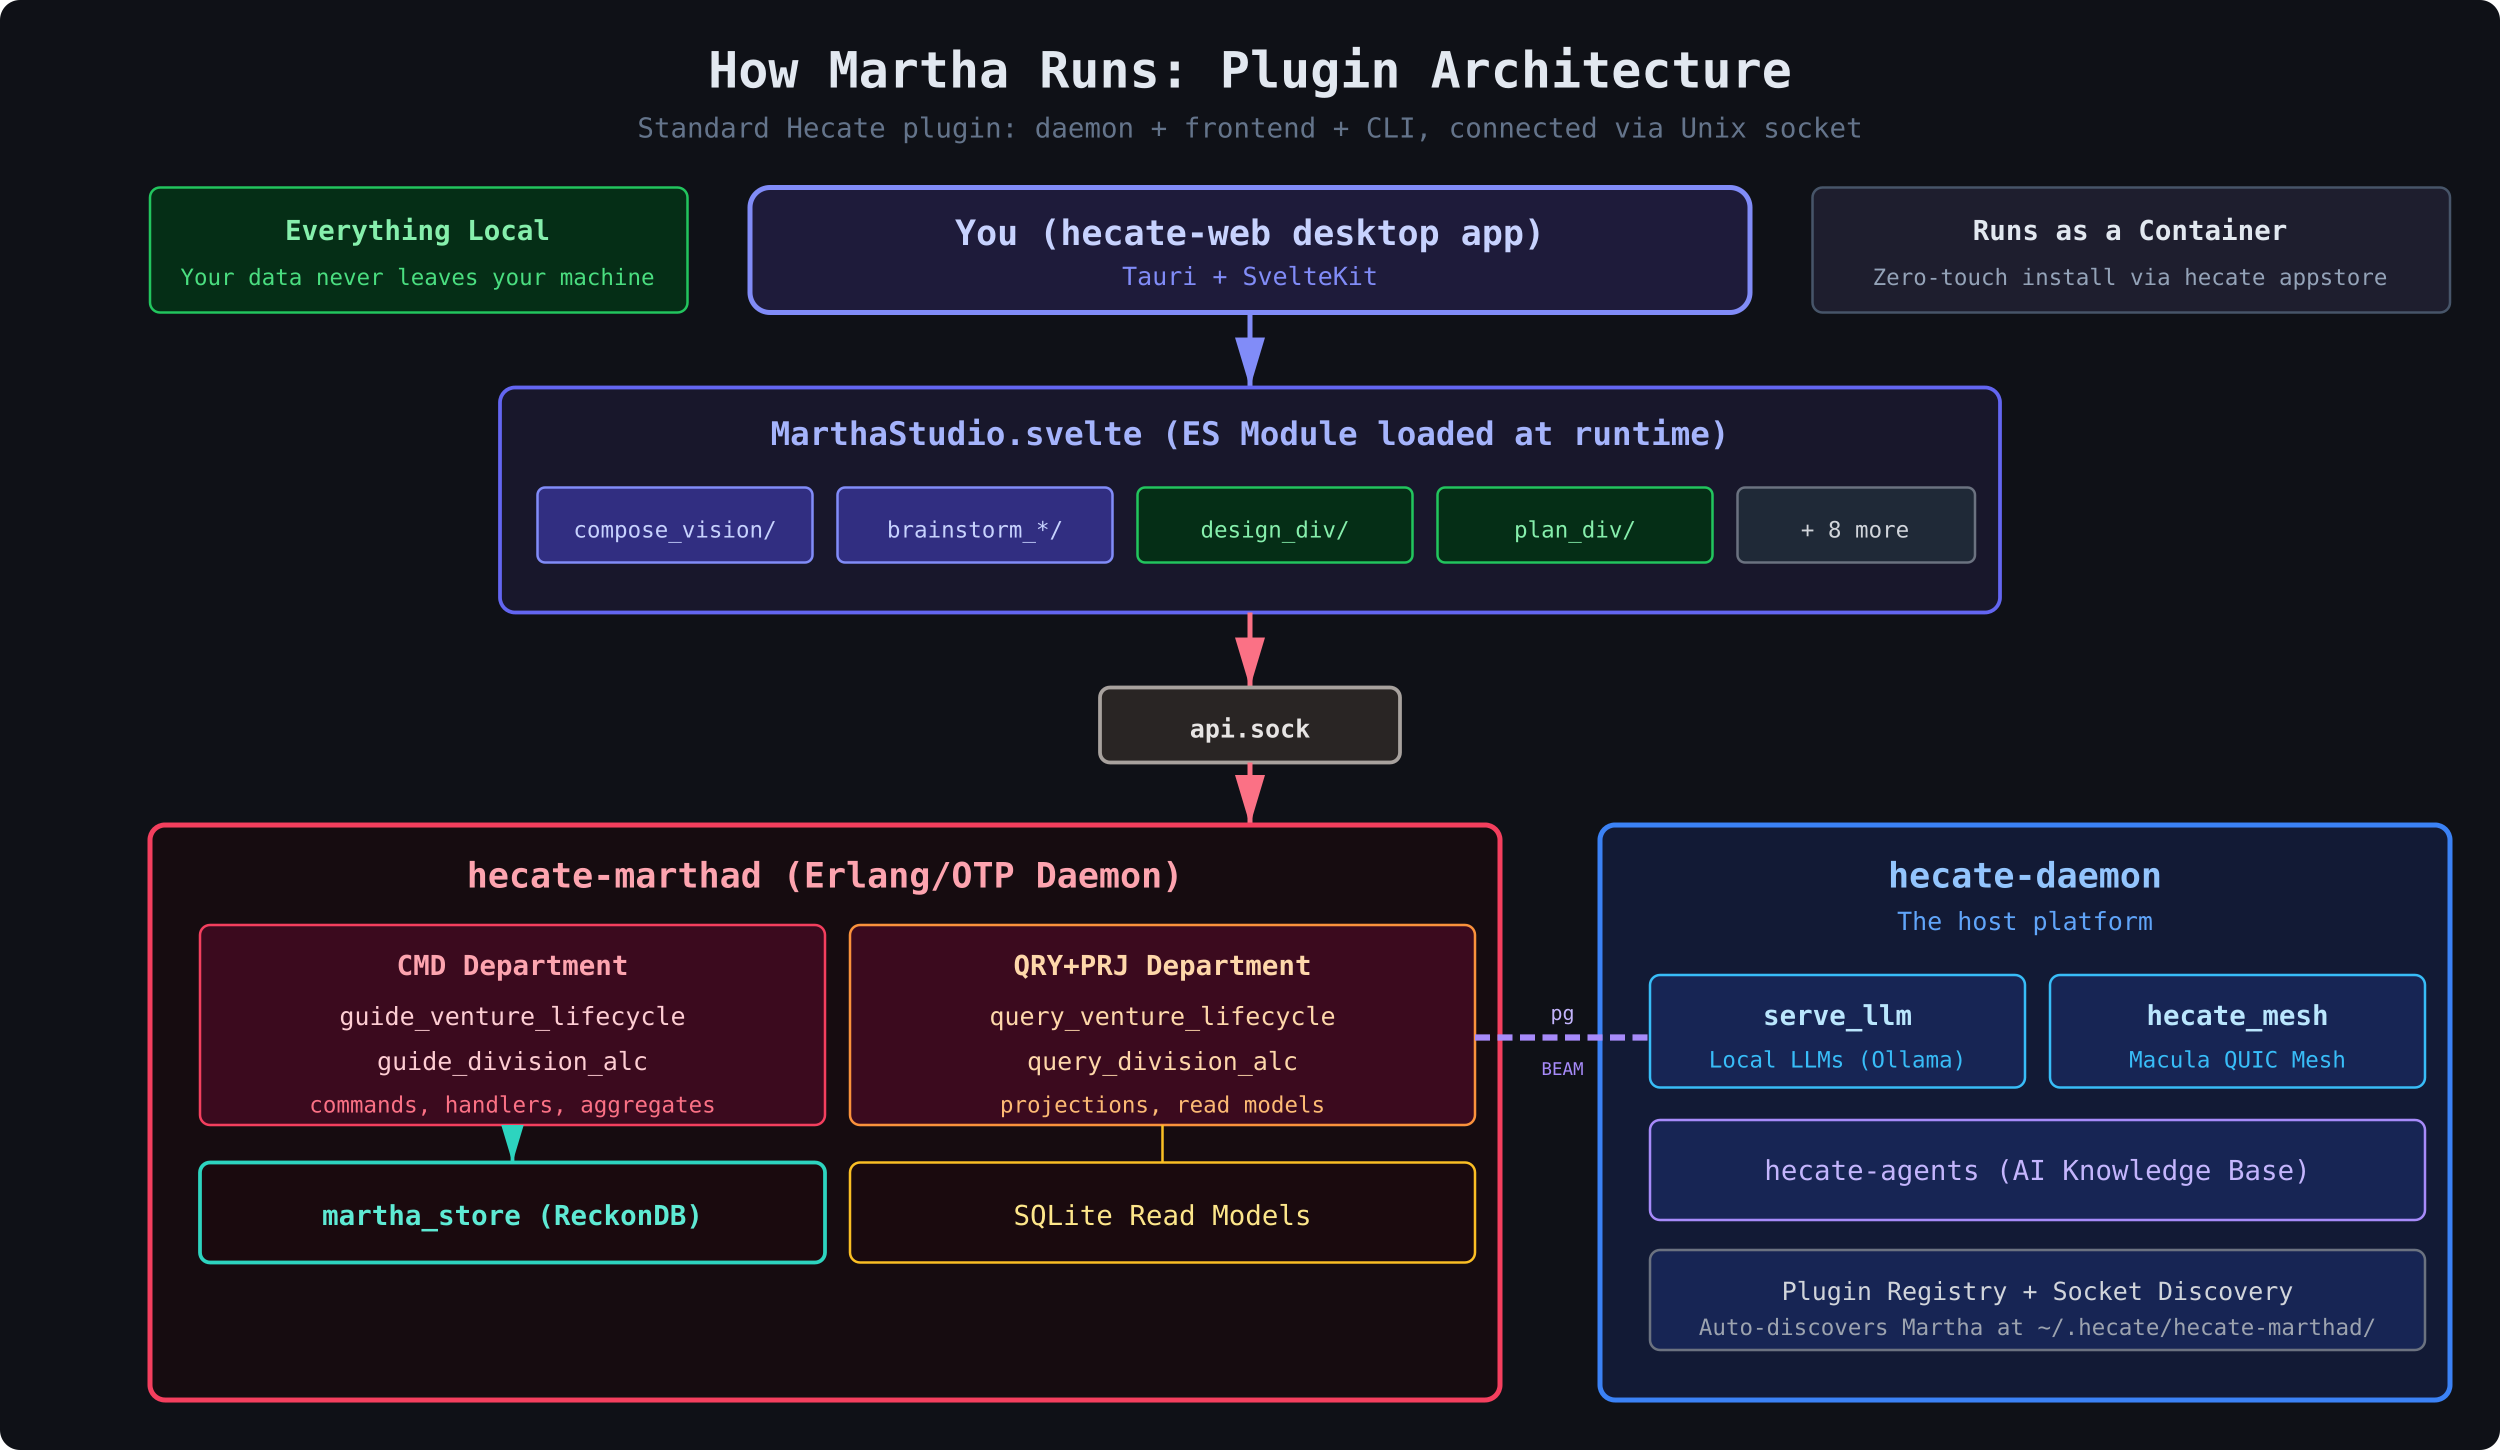
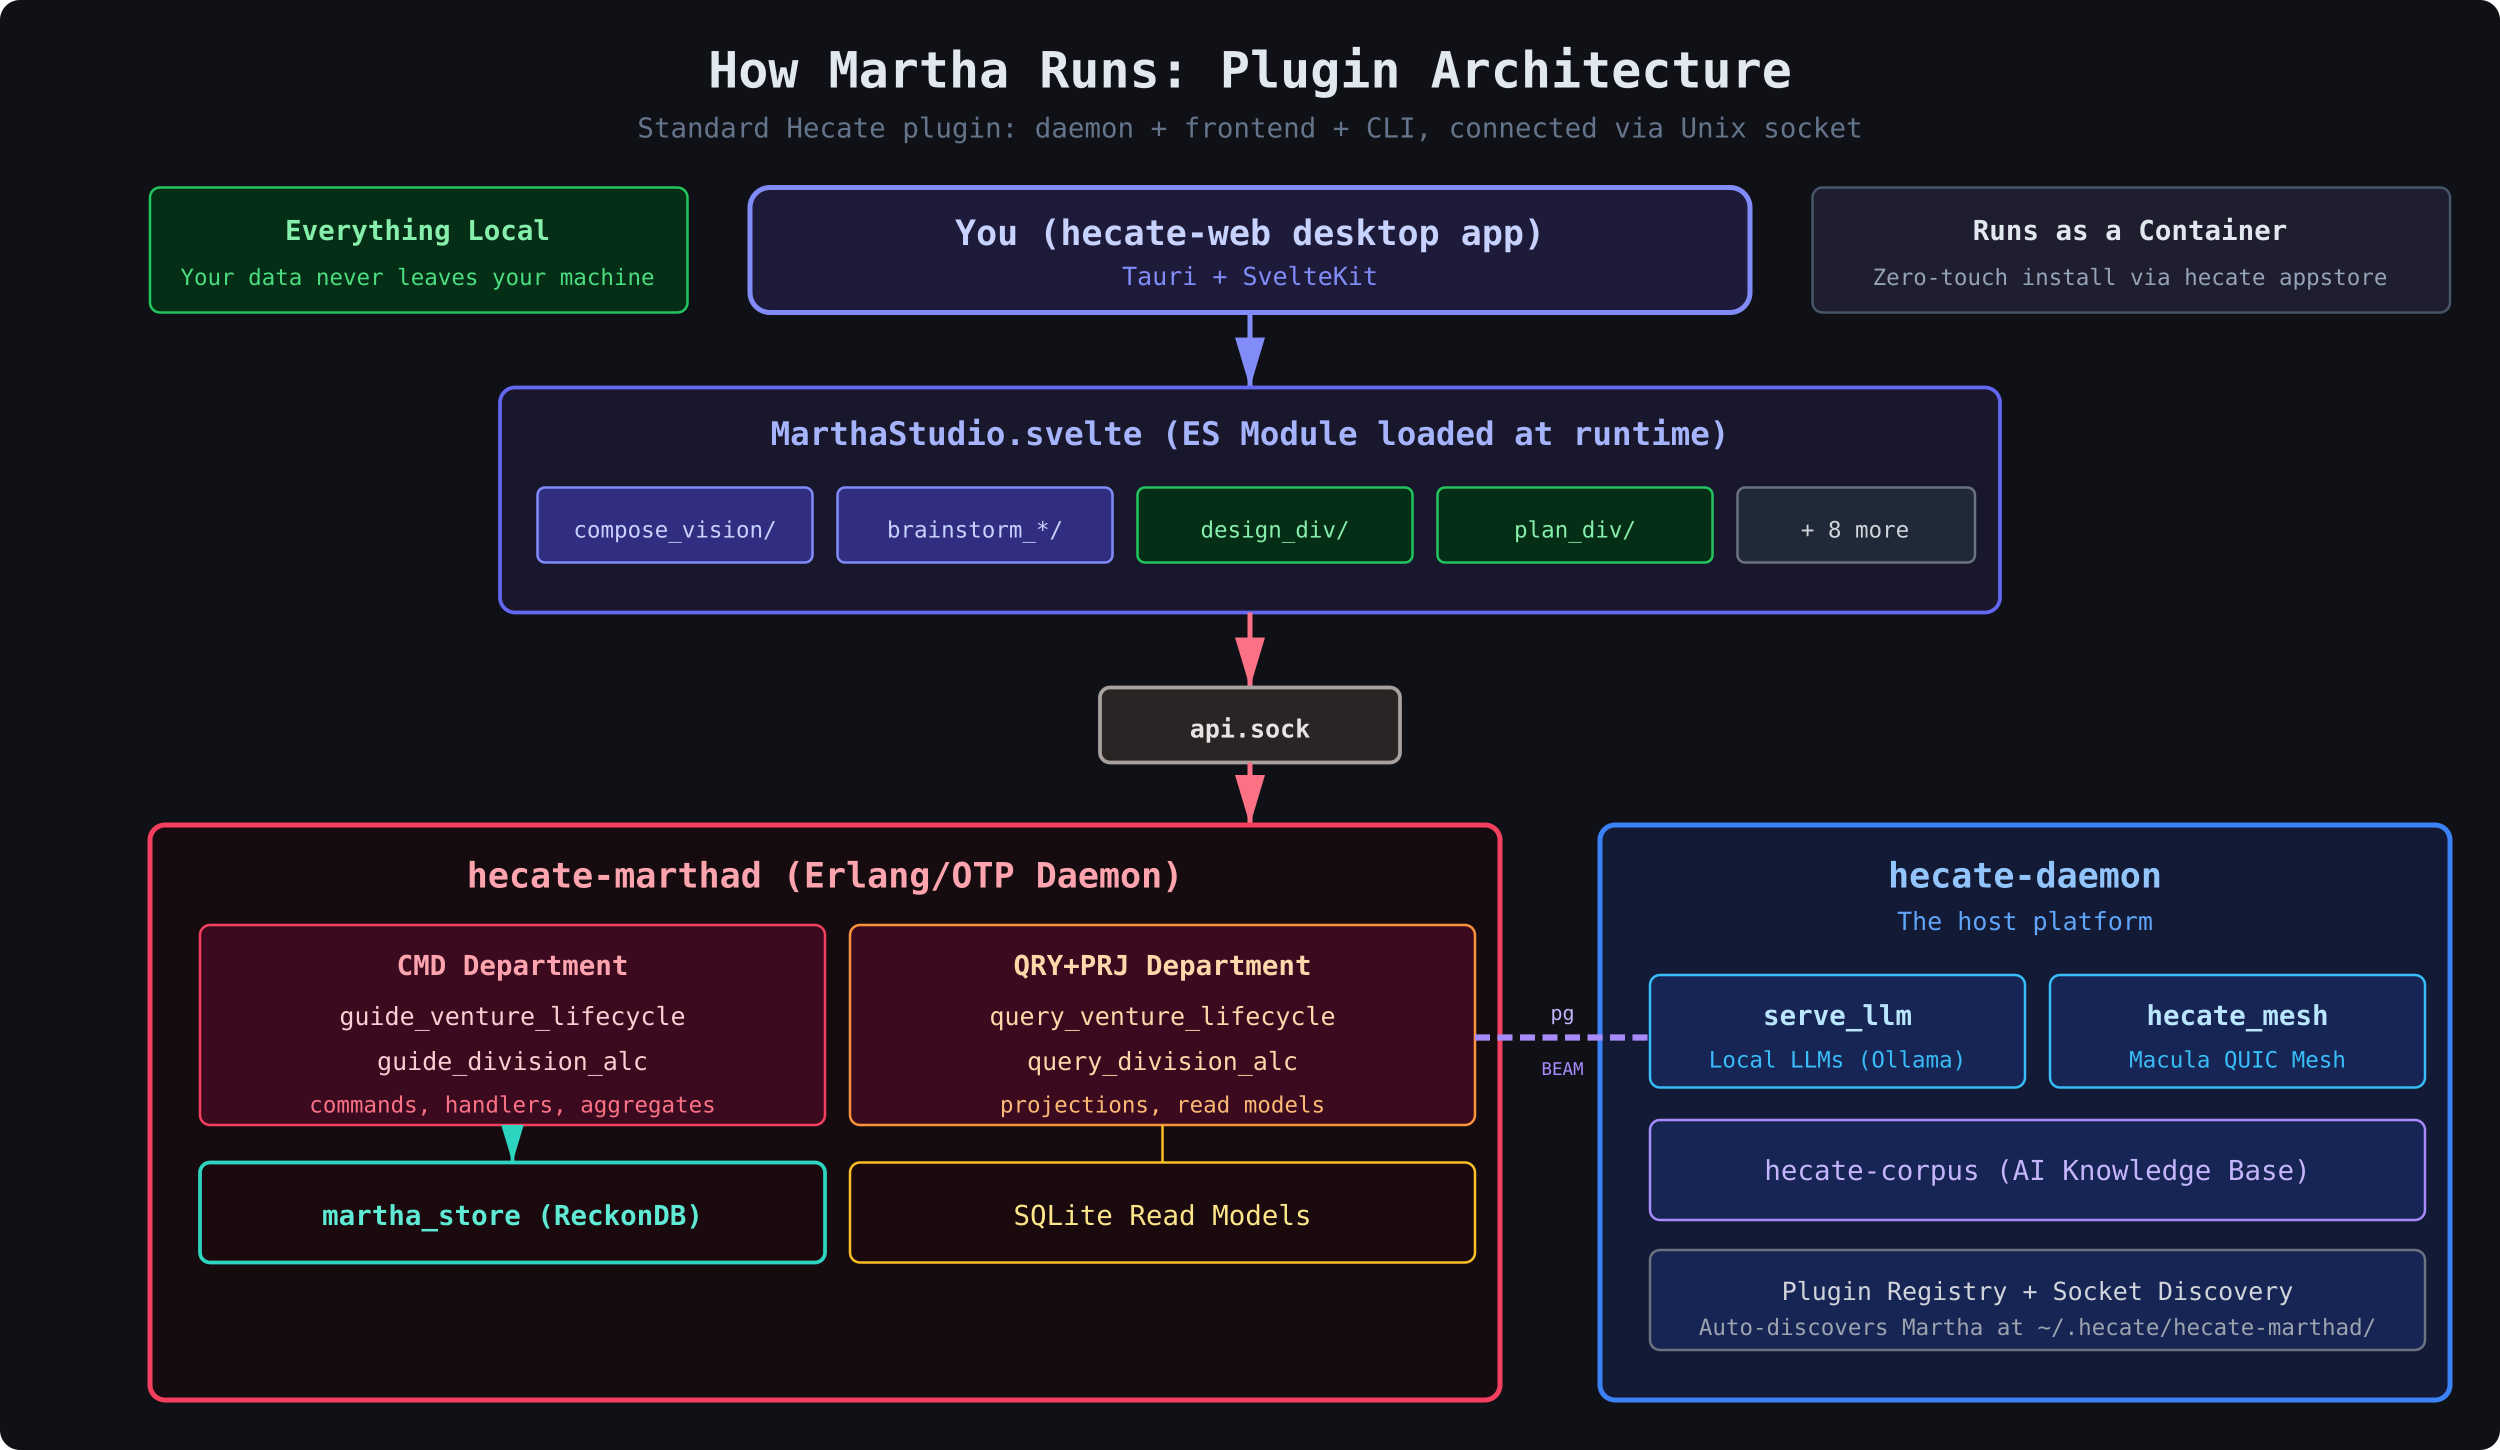
<svg xmlns="http://www.w3.org/2000/svg" viewBox="0 0 1000 580" font-family="monospace" font-size="13">
  <defs>
    <marker id="ar" viewBox="0 0 10 6" refX="10" refY="3" markerWidth="10" markerHeight="6" orient="auto-start-reverse">
      <path d="M0,0 L10,3 L0,6 z" fill="#818cf8" />
    </marker>
    <marker id="ar-rose" viewBox="0 0 10 6" refX="10" refY="3" markerWidth="10" markerHeight="6" orient="auto-start-reverse">
      <path d="M0,0 L10,3 L0,6 z" fill="#fb7185" />
    </marker>
    <marker id="ar-teal" viewBox="0 0 10 6" refX="10" refY="3" markerWidth="10" markerHeight="6" orient="auto-start-reverse">
      <path d="M0,0 L10,3 L0,6 z" fill="#2dd4bf" />
    </marker>
  </defs>
  <rect width="1000" height="580" fill="#0f1117" rx="8" />
  <text x="500" y="35" fill="#e2e8f0" font-size="20" font-weight="bold" text-anchor="middle">How Martha Runs: Plugin Architecture</text>
  <text x="500" y="55" fill="#64748b" font-size="11" text-anchor="middle">Standard Hecate plugin: daemon + frontend + CLI, connected via Unix socket</text>
  <rect x="300" y="75" width="400" height="50" rx="8" fill="#1e1b3a" stroke="#818cf8" stroke-width="2" />
  <text x="500" y="98" fill="#c7d2fe" font-size="14" font-weight="bold" text-anchor="middle">You (hecate-web desktop app)</text>
  <text x="500" y="114" fill="#818cf8" font-size="10" text-anchor="middle">Tauri + SvelteKit</text>
  <line x1="500" y1="125" x2="500" y2="155" stroke="#818cf8" stroke-width="2" marker-end="url(#ar)" />
  <rect x="200" y="155" width="600" height="90" rx="6" fill="#1e1b3a" fill-opacity="0.6" stroke="#6366f1" stroke-width="1.5" />
  <text x="500" y="178" fill="#a5b4fc" font-size="13" font-weight="bold" text-anchor="middle">MarthaStudio.svelte (ES Module loaded at runtime)</text>
  <rect x="215" y="195" width="110" height="30" rx="3" fill="#312e81" stroke="#818cf8" stroke-width="1" />
  <text x="270" y="215" fill="#c7d2fe" font-size="9" text-anchor="middle">compose_vision/</text>
  <rect x="335" y="195" width="110" height="30" rx="3" fill="#312e81" stroke="#818cf8" stroke-width="1" />
  <text x="390" y="215" fill="#c7d2fe" font-size="9" text-anchor="middle">brainstorm_*/</text>
  <rect x="455" y="195" width="110" height="30" rx="3" fill="#052e16" stroke="#22c55e" stroke-width="1" />
  <text x="510" y="215" fill="#86efac" font-size="9" text-anchor="middle">design_div/</text>
  <rect x="575" y="195" width="110" height="30" rx="3" fill="#052e16" stroke="#22c55e" stroke-width="1" />
  <text x="630" y="215" fill="#86efac" font-size="9" text-anchor="middle">plan_div/</text>
  <rect x="695" y="195" width="95" height="30" rx="3" fill="#1f2937" stroke="#6b7280" stroke-width="1" />
  <text x="742" y="215" fill="#d1d5db" font-size="9" text-anchor="middle">+ 8 more</text>
  <line x1="500" y1="245" x2="500" y2="275" stroke="#fb7185" stroke-width="2" marker-end="url(#ar-rose)" />
  <rect x="440" y="275" width="120" height="30" rx="4" fill="#292524" stroke="#a8a29e" stroke-width="1.5" />
  <text x="500" y="295" fill="#e7e5e4" font-size="10" font-weight="bold" text-anchor="middle">api.sock</text>
  <line x1="500" y1="305" x2="500" y2="330" stroke="#fb7185" stroke-width="2" marker-end="url(#ar-rose)" />
  <rect x="60" y="330" width="540" height="230" rx="6" fill="#1a0a0e" fill-opacity="0.7" stroke="#f43f5e" stroke-width="2" />
  <text x="330" y="355" fill="#fda4af" font-size="14" font-weight="bold" text-anchor="middle">hecate-marthad (Erlang/OTP Daemon)</text>
  <rect x="80" y="370" width="250" height="80" rx="4" fill="#3b0a1e" stroke="#f43f5e" stroke-width="1" />
  <text x="205" y="390" fill="#fda4af" font-size="11" font-weight="bold" text-anchor="middle">CMD Department</text>
  <text x="205" y="410" fill="#fecdd3" font-size="10" text-anchor="middle">guide_venture_lifecycle</text>
  <text x="205" y="428" fill="#fecdd3" font-size="10" text-anchor="middle">guide_division_alc</text>
  <text x="205" y="445" fill="#fb7185" font-size="9" text-anchor="middle">commands, handlers, aggregates</text>
  <rect x="340" y="370" width="250" height="80" rx="4" fill="#3b0a1e" stroke="#fb923c" stroke-width="1" />
  <text x="465" y="390" fill="#fed7aa" font-size="11" font-weight="bold" text-anchor="middle">QRY+PRJ Department</text>
  <text x="465" y="410" fill="#fed7aa" font-size="10" text-anchor="middle">query_venture_lifecycle</text>
  <text x="465" y="428" fill="#fed7aa" font-size="10" text-anchor="middle">query_division_alc</text>
  <text x="465" y="445" fill="#fdba74" font-size="9" text-anchor="middle">projections, read models</text>
  <rect x="80" y="465" width="250" height="40" rx="4" fill="#1a0a0e" stroke="#2dd4bf" stroke-width="1.5" />
  <text x="205" y="490" fill="#5eead4" font-size="11" font-weight="bold" text-anchor="middle">martha_store (ReckonDB)</text>
  <rect x="340" y="465" width="250" height="40" rx="4" fill="#1a0a0e" stroke="#fbbf24" stroke-width="1" />
  <text x="465" y="490" fill="#fde68a" font-size="11" text-anchor="middle">SQLite Read Models</text>
  <line x1="205" y1="450" x2="205" y2="465" stroke="#2dd4bf" stroke-width="1.5" marker-end="url(#ar-teal)" />
  <line x1="465" y1="450" x2="465" y2="465" stroke="#fbbf24" stroke-width="1" />
  <rect x="640" y="330" width="340" height="230" rx="6" fill="#172554" fill-opacity="0.5" stroke="#3b82f6" stroke-width="2" />
  <text x="810" y="355" fill="#93c5fd" font-size="14" font-weight="bold" text-anchor="middle">hecate-daemon</text>
  <text x="810" y="372" fill="#60a5fa" font-size="10" text-anchor="middle">The host platform</text>
  <rect x="660" y="390" width="150" height="45" rx="4" fill="#172554" stroke="#38bdf8" stroke-width="1" />
  <text x="735" y="410" fill="#bae6fd" font-size="11" font-weight="bold" text-anchor="middle">serve_llm</text>
  <text x="735" y="427" fill="#38bdf8" font-size="9" text-anchor="middle">Local LLMs (Ollama)</text>
  <rect x="820" y="390" width="150" height="45" rx="4" fill="#172554" stroke="#38bdf8" stroke-width="1" />
  <text x="895" y="410" fill="#bae6fd" font-size="11" font-weight="bold" text-anchor="middle">hecate_mesh</text>
  <text x="895" y="427" fill="#38bdf8" font-size="9" text-anchor="middle">Macula QUIC Mesh</text>
  <rect x="660" y="448" width="310" height="40" rx="4" fill="#172554" stroke="#a78bfa" stroke-width="1" />
-   <text x="815" y="472" fill="#c4b5fd" font-size="11" text-anchor="middle">hecate-agents (AI Knowledge Base)</text>
+   <text x="815" y="472" fill="#c4b5fd" font-size="11" text-anchor="middle">hecate-corpus (AI Knowledge Base)</text>
  <rect x="660" y="500" width="310" height="40" rx="4" fill="#172554" stroke="#6b7280" stroke-width="1" />
  <text x="815" y="520" fill="#d1d5db" font-size="10" text-anchor="middle">Plugin Registry + Socket Discovery</text>
  <text x="815" y="534" fill="#9ca3af" font-size="9" text-anchor="middle">Auto-discovers Martha at ~/.hecate/hecate-marthad/</text>
  <line x1="590" y1="415" x2="660" y2="415" stroke="#a78bfa" stroke-width="2.5" stroke-dasharray="6,3" />
  <text x="625" y="408" fill="#c4b5fd" font-size="8" text-anchor="middle">pg</text>
  <text x="625" y="430" fill="#a78bfa" font-size="7" text-anchor="middle">BEAM</text>
  <rect x="60" y="75" width="215" height="50" rx="4" fill="#052e16" stroke="#22c55e" stroke-width="1" />
  <text x="167" y="96" fill="#86efac" font-size="11" font-weight="bold" text-anchor="middle">Everything Local</text>
  <text x="167" y="114" fill="#4ade80" font-size="9" text-anchor="middle">Your data never leaves your machine</text>
  <rect x="725" y="75" width="255" height="50" rx="4" fill="#1e1e2e" stroke="#475569" stroke-width="1" />
  <text x="852" y="96" fill="#e2e8f0" font-size="11" font-weight="bold" text-anchor="middle">Runs as a Container</text>
  <text x="852" y="114" fill="#94a3b8" font-size="9" text-anchor="middle">Zero-touch install via hecate appstore</text>
</svg>
